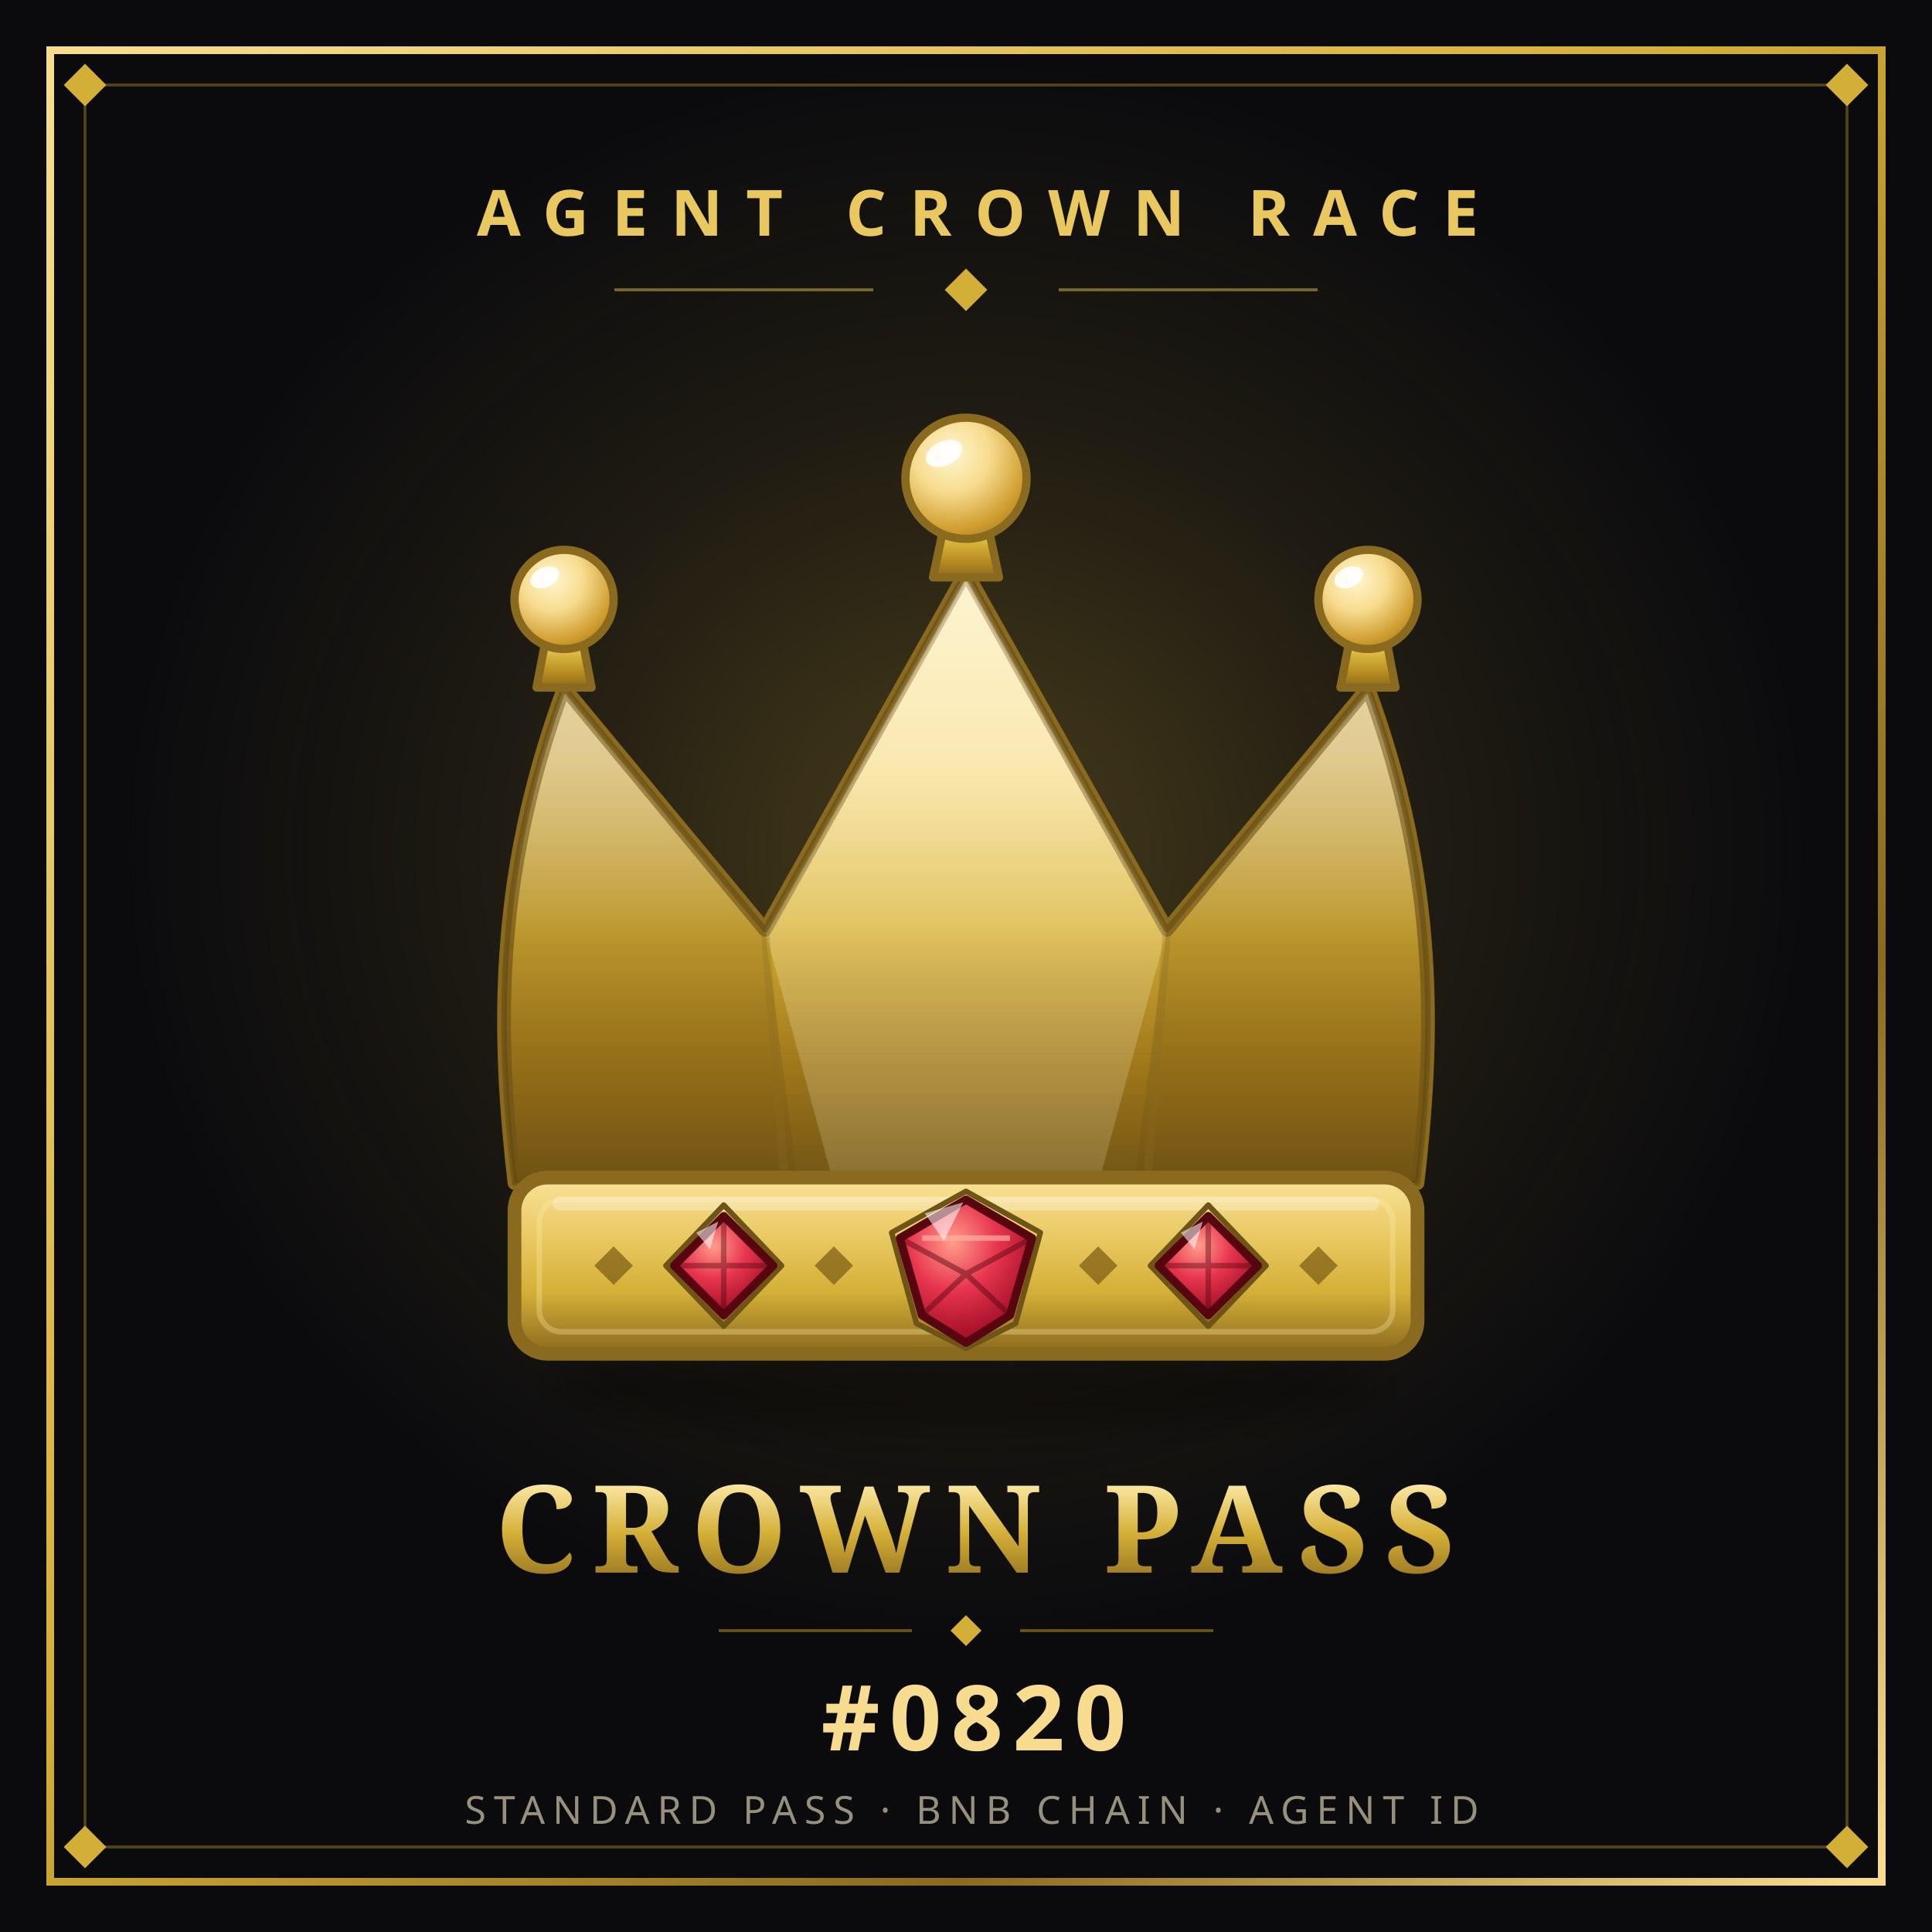
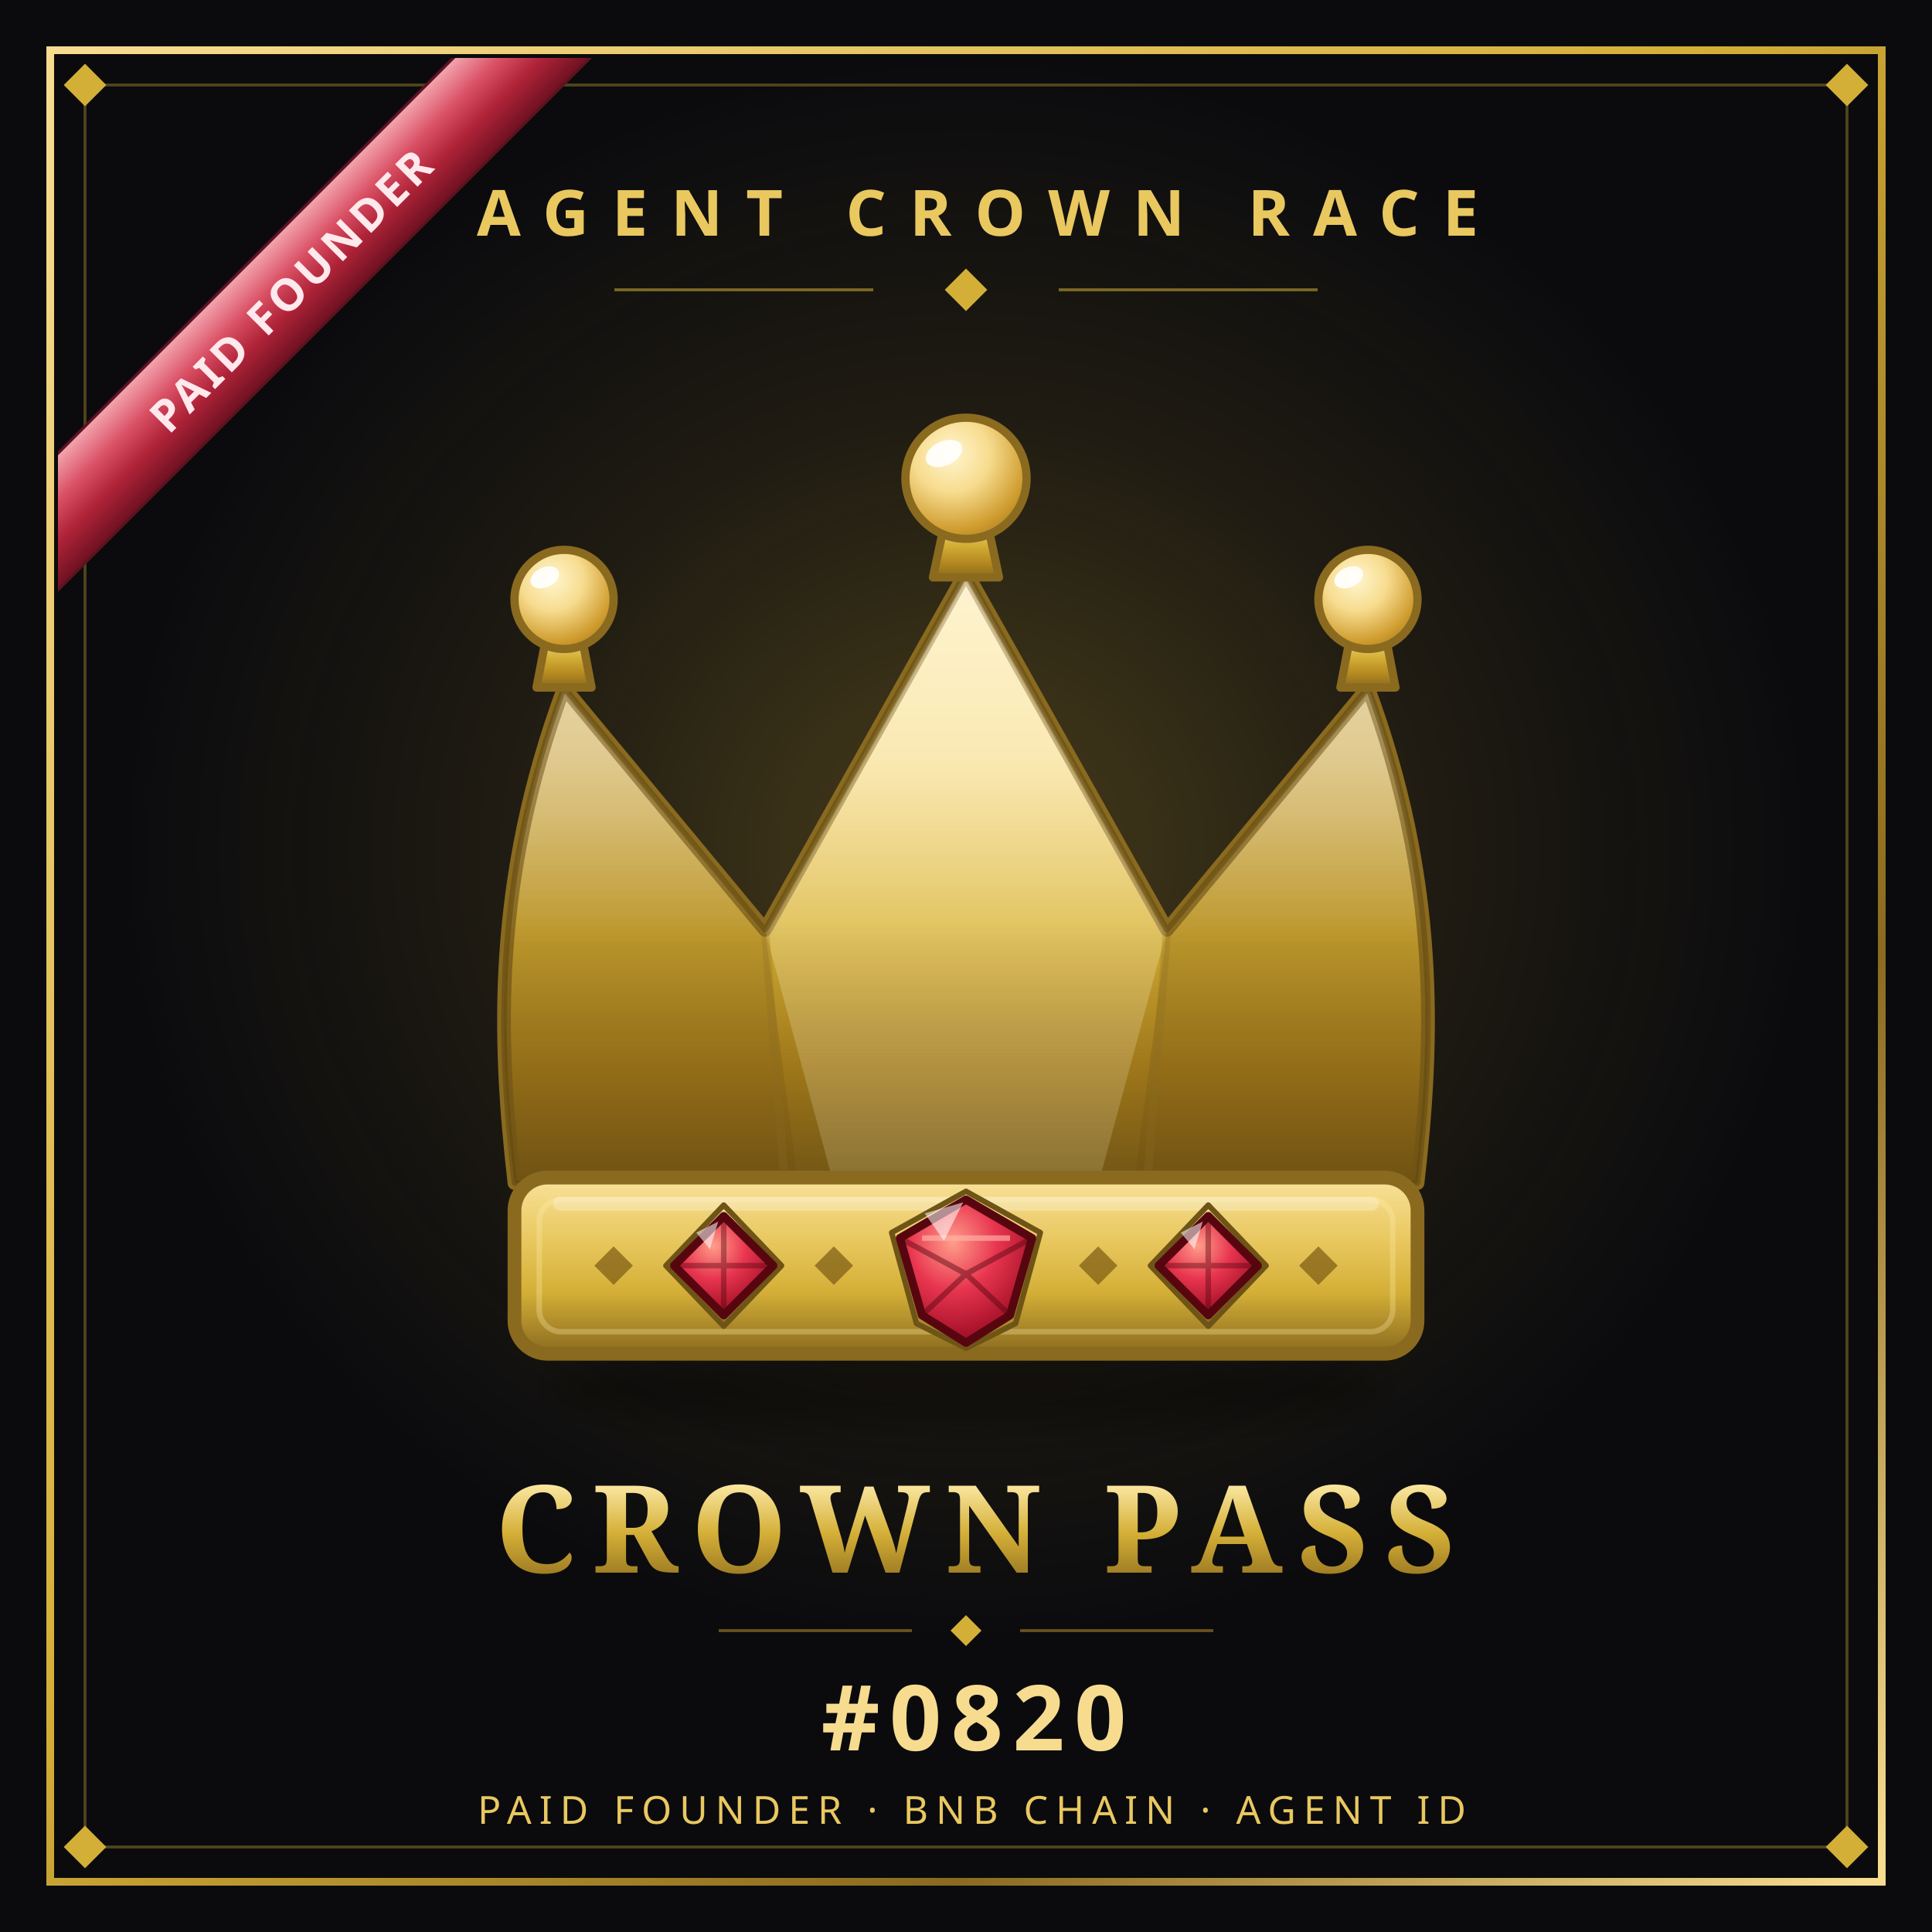
<svg xmlns="http://www.w3.org/2000/svg" viewBox="0 0 1000 1000" role="img" aria-label="Crown Pass #0820">
  <defs>
    <radialGradient id="passGlow" cx=".5" cy=".5" r=".5">
      <stop offset="0" stop-color="#d4af37" stop-opacity=".30" />
      <stop offset=".55" stop-color="#d4af37" stop-opacity=".10" />
      <stop offset="1" stop-color="#d4af37" stop-opacity="0" />
    </radialGradient>
    <linearGradient id="frameGold" x1="0" y1="0" x2="1" y2="1">
      <stop offset="0" stop-color="#f7dc8f" />
      <stop offset=".45" stop-color="#d4af37" />
      <stop offset=".75" stop-color="#8a6a1f" />
      <stop offset="1" stop-color="#f7dc8f" />
    </linearGradient>
    <linearGradient id="titleGold" x1="0" y1="0" x2="0" y2="1">
      <stop offset="0" stop-color="#fbe7a1" />
      <stop offset=".55" stop-color="#d4af37" />
      <stop offset="1" stop-color="#a07d24" />
    </linearGradient>
    <clipPath id="cardClip">
      <rect x="30" y="30" width="940" height="940" />
    </clipPath>
  </defs>
  <defs>
+     <linearGradient id="founderBand" x1="0" y1="0" x2="0" y2="1">
+       <stop offset="0" stop-color="#f3a7b0" />
+       <stop offset=".35" stop-color="#d94f63" />
+       <stop offset=".65" stop-color="#b02338" />
+       <stop offset="1" stop-color="#6d1122" />
+     </linearGradient>
    <linearGradient id="goldBody" x1="0" y1="0" x2="0" y2="1">
      <stop offset="0" stop-color="#fbe7a1" />
      <stop offset=".3" stop-color="#f7dc8f" />
      <stop offset=".58" stop-color="#d4af37" />
      <stop offset=".82" stop-color="#b3871f" />
      <stop offset="1" stop-color="#8a6a1f" />
    </linearGradient>
    <linearGradient id="goldBand" x1="0" y1="0" x2="0" y2="1">
      <stop offset="0" stop-color="#f9e29a" />
      <stop offset=".35" stop-color="#e9c860" />
      <stop offset=".65" stop-color="#d4af37" />
      <stop offset="1" stop-color="#8a6a1f" />
    </linearGradient>
    <radialGradient id="orbGrad" cx=".38" cy=".3" r=".9">
      <stop offset="0" stop-color="#fff6cf" />
      <stop offset=".35" stop-color="#f7dc8f" />
      <stop offset=".7" stop-color="#cf9c2e" />
      <stop offset="1" stop-color="#8a6a1f" />
    </radialGradient>
    <radialGradient id="rubyGrad" cx=".4" cy=".3" r=".95">
      <stop offset="0" stop-color="#ff9d8a" />
      <stop offset=".35" stop-color="#e8354f" />
      <stop offset=".68" stop-color="#a8122a" />
      <stop offset="1" stop-color="#5f0815" />
    </radialGradient>
    <linearGradient id="sheenGrad" x1="0" y1="0" x2="0" y2="1">
      <stop offset="0" stop-color="#ffffff" stop-opacity=".5" />
      <stop offset="1" stop-color="#ffffff" stop-opacity="0" />
    </linearGradient>
    <linearGradient id="shadeGrad" x1="0" y1="0" x2="0" y2="1">
      <stop offset="0" stop-color="#463004" stop-opacity="0" />
      <stop offset="1" stop-color="#463004" stop-opacity=".38" />
    </linearGradient>
    <filter id="blur6" x="-40%" y="-40%" width="180%" height="180%">
      <feGaussianBlur stdDeviation="6" />
    </filter>
    <clipPath id="bodyClip">
      <path d="M92 332 C86 280 84 222 110 152 L183 240 L256 110 L329 240 L402 152 C428 222 426 280 420 332 Z" />
    </clipPath>
  </defs>
  <rect width="1000" height="1000" fill="#0b0b0e" />
  <ellipse cx="500" cy="440" rx="440" ry="410" fill="url(#passGlow)" />
  <rect x="26" y="26" width="948" height="948" fill="none" stroke="url(#frameGold)" stroke-width="4" />
  <rect x="44" y="44" width="912" height="912" fill="none" stroke="#d4af37" stroke-width="1.5" opacity=".35" />
  <path d="M44 33 L55 44 L44 55 L33 44 Z" fill="#d4af37" />
  <path d="M956 33 L967 44 L956 55 L945 44 Z" fill="#d4af37" />
  <path d="M44 945 L55 956 L44 967 L33 956 Z" fill="#d4af37" />
  <path d="M956 945 L967 956 L956 967 L945 956 Z" fill="#d4af37" />
  <text x="506" y="122" text-anchor="middle" font-family="'Noto Sans', Arial, sans-serif" font-size="33" font-weight="600" letter-spacing="12" fill="#e9c860">AGENT CROWN RACE</text>
  <g stroke="#d4af37" opacity=".55">
    <path d="M318 150 H452 M548 150 H682" stroke-width="1.5" />
  </g>
  <path d="M500 139 L511 150 L500 161 L489 150 Z" fill="#d4af37" />
  <svg x="215" y="182" width="570" height="570" viewBox="56 30 400 400">
    <g id="crown">
      <ellipse cx="256" cy="406" rx="152" ry="15" fill="#000000" opacity=".30" filter="url(#blur6)" />
      <path d="M92 332 C86 280 84 222 110 152 L183 240 L256 110 L329 240 L402 152 C428 222 426 280 420 332 Z" fill="url(#goldBody)" stroke="#8a6a1f" stroke-width="5" stroke-linejoin="round" />
      <g clip-path="url(#bodyClip)">
        <polygon points="60,340 110,140 183,240 196,340" fill="#7a5a12" opacity=".26" />
        <polygon points="452,340 402,140 329,240 316,340" fill="#7a5a12" opacity=".26" />
        <polygon points="183,240 256,110 329,240 302,340 210,340" fill="#fff3bc" opacity=".30" />
        <rect x="60" y="96" width="392" height="150" fill="url(#sheenGrad)" />
        <rect x="60" y="238" width="392" height="102" fill="url(#shadeGrad)" />
      </g>
      <g stroke="#8a6a1f" stroke-width="3" opacity=".45" fill="none">
        <path d="M110 152 L183 240 L256 110 L329 240 L402 152" />
        <path d="M183 240 L190 330 M329 240 L322 330" opacity=".6" />
      </g>
      <path d="M92 332 C86 280 84 222 110 152 L183 240 L256 110 L329 240 L402 152 C428 222 426 280 420 332 Z" fill="none" stroke="#5f470e" stroke-width="2" stroke-linejoin="round" opacity=".55" />
      <path d="M100 152 L120 152 L115 126 L105 126 Z" fill="url(#goldBody)" stroke="#8a6a1f" stroke-width="3" stroke-linejoin="round" />
      <path d="M244 112 L268 112 L262 84 L250 84 Z" fill="url(#goldBody)" stroke="#8a6a1f" stroke-width="3" stroke-linejoin="round" />
      <path d="M392 152 L412 152 L407 126 L397 126 Z" fill="url(#goldBody)" stroke="#8a6a1f" stroke-width="3" stroke-linejoin="round" />
      <g stroke="#8a6a1f" stroke-width="3">
        <circle cx="110" cy="120" r="18" fill="url(#orbGrad)" />
        <circle cx="256" cy="76" r="22" fill="url(#orbGrad)" />
        <circle cx="402" cy="120" r="18" fill="url(#orbGrad)" />
      </g>
      <g fill="#ffffff">
        <ellipse cx="103" cy="112" rx="5.5" ry="3.6" opacity=".9" transform="rotate(-25 103 112)" />
        <ellipse cx="248" cy="67" rx="7" ry="4.4" opacity=".9" transform="rotate(-25 248 67)" />
        <ellipse cx="395" cy="112" rx="5.5" ry="3.6" opacity=".9" transform="rotate(-25 395 112)" />
      </g>
      <rect x="92" y="330" width="328" height="64" rx="12" fill="url(#goldBand)" stroke="#8a6a1f" stroke-width="5" />
      <rect x="101" y="338" width="310" height="48" rx="8" fill="none" stroke="#ffeeb0" stroke-width="2" opacity=".30" />
      <rect x="106" y="337" width="300" height="5" rx="2.5" fill="#ffffff" opacity=".26" />
      <g fill="#7a5a12" opacity=".7">
        <path d="M128 355 L135 362 L128 369 L121 362 Z" />
        <path d="M208 355 L215 362 L208 369 L201 362 Z" />
        <path d="M304 355 L311 362 L304 369 L297 362 Z" />
        <path d="M384 355 L391 362 L384 369 L377 362 Z" />
      </g>
      <g fill="url(#goldBand)" stroke="#6e5416" stroke-width="2" stroke-linejoin="round">
        <polygon points="256,335 283,350 274,383 256,392 238,383 229,350" />
        <polygon points="168,340 189,362 168,384 147,362" />
        <polygon points="344,340 365,362 344,384 323,362" />
      </g>
      <polygon points="256,338 280,352 272,380 256,390 240,380 232,352" fill="url(#rubyGrad)" stroke="#57060f" stroke-width="3" stroke-linejoin="round" />
      <g stroke="#ffb3a7" stroke-width="2" opacity=".65" fill="none">
        <path d="M240 352 L272 352" />
      </g>
      <g stroke="#50040d" stroke-width="2" opacity=".45" fill="none">
        <path d="M232 352 L256 365 L280 352 M240 380 L256 365 L272 380" />
      </g>
      <polygon points="241,343 255,339 248,353" fill="#ffffff" opacity=".55" />
      <g stroke="#57060f" stroke-width="3" stroke-linejoin="round">
        <polygon points="168,344 186,362 168,380 150,362" fill="url(#rubyGrad)" />
        <polygon points="344,344 362,362 344,380 326,362" fill="url(#rubyGrad)" />
      </g>
      <g stroke="#50040d" stroke-width="2" opacity=".4" fill="none">
        <path d="M150 362 L186 362 M168 344 L168 380" />
        <path d="M326 362 L362 362 M344 344 L344 380" />
      </g>
      <g fill="#ffffff" opacity=".55">
        <polygon points="158,350 166,346 163,356" />
        <polygon points="334,350 342,346 339,356" />
      </g>
    </g>
  </svg>
  <text x="505" y="814" text-anchor="middle" font-family="Georgia, 'Noto Serif', serif" font-size="63" font-weight="700" letter-spacing="8" fill="url(#titleGold)">CROWN PASS</text>
  <g stroke="#8a6a1f" opacity=".75">
    <path d="M372 844 H472 M528 844 H628" stroke-width="1.5" />
  </g>
  <path d="M500 836 L508 844 L500 852 L492 844 Z" fill="#d4af37" />
  <text x="504" y="906" text-anchor="middle" font-family="'Noto Sans', Arial, sans-serif" font-size="47" font-weight="600" letter-spacing="5" fill="#f7dc8f">#0820</text>
-   <text x="503" y="944" text-anchor="middle" font-family="'Noto Sans', Arial, sans-serif" font-size="20" letter-spacing="4" fill="#97907c">STANDARD PASS · BNB CHAIN · AGENT ID</text>
+   <text x="503" y="944" text-anchor="middle" font-family="'Noto Sans', Arial, sans-serif" font-size="20" letter-spacing="4" fill="#e9c860">PAID FOUNDER · BNB CHAIN · AGENT ID</text>
+   <g clip-path="url(#cardClip)">
+     <g transform="rotate(-45 150 150)">
+       <rect x="-90" y="125" width="480" height="50" fill="url(#founderBand)" stroke="#5e1220" stroke-width="1.5" />
+       <text x="150" y="159" text-anchor="middle" font-family="'Noto Sans', Arial, sans-serif" font-size="23" font-weight="700" letter-spacing="2" fill="#ffe9ec">PAID FOUNDER</text>
+     </g>
+   </g>
</svg>
